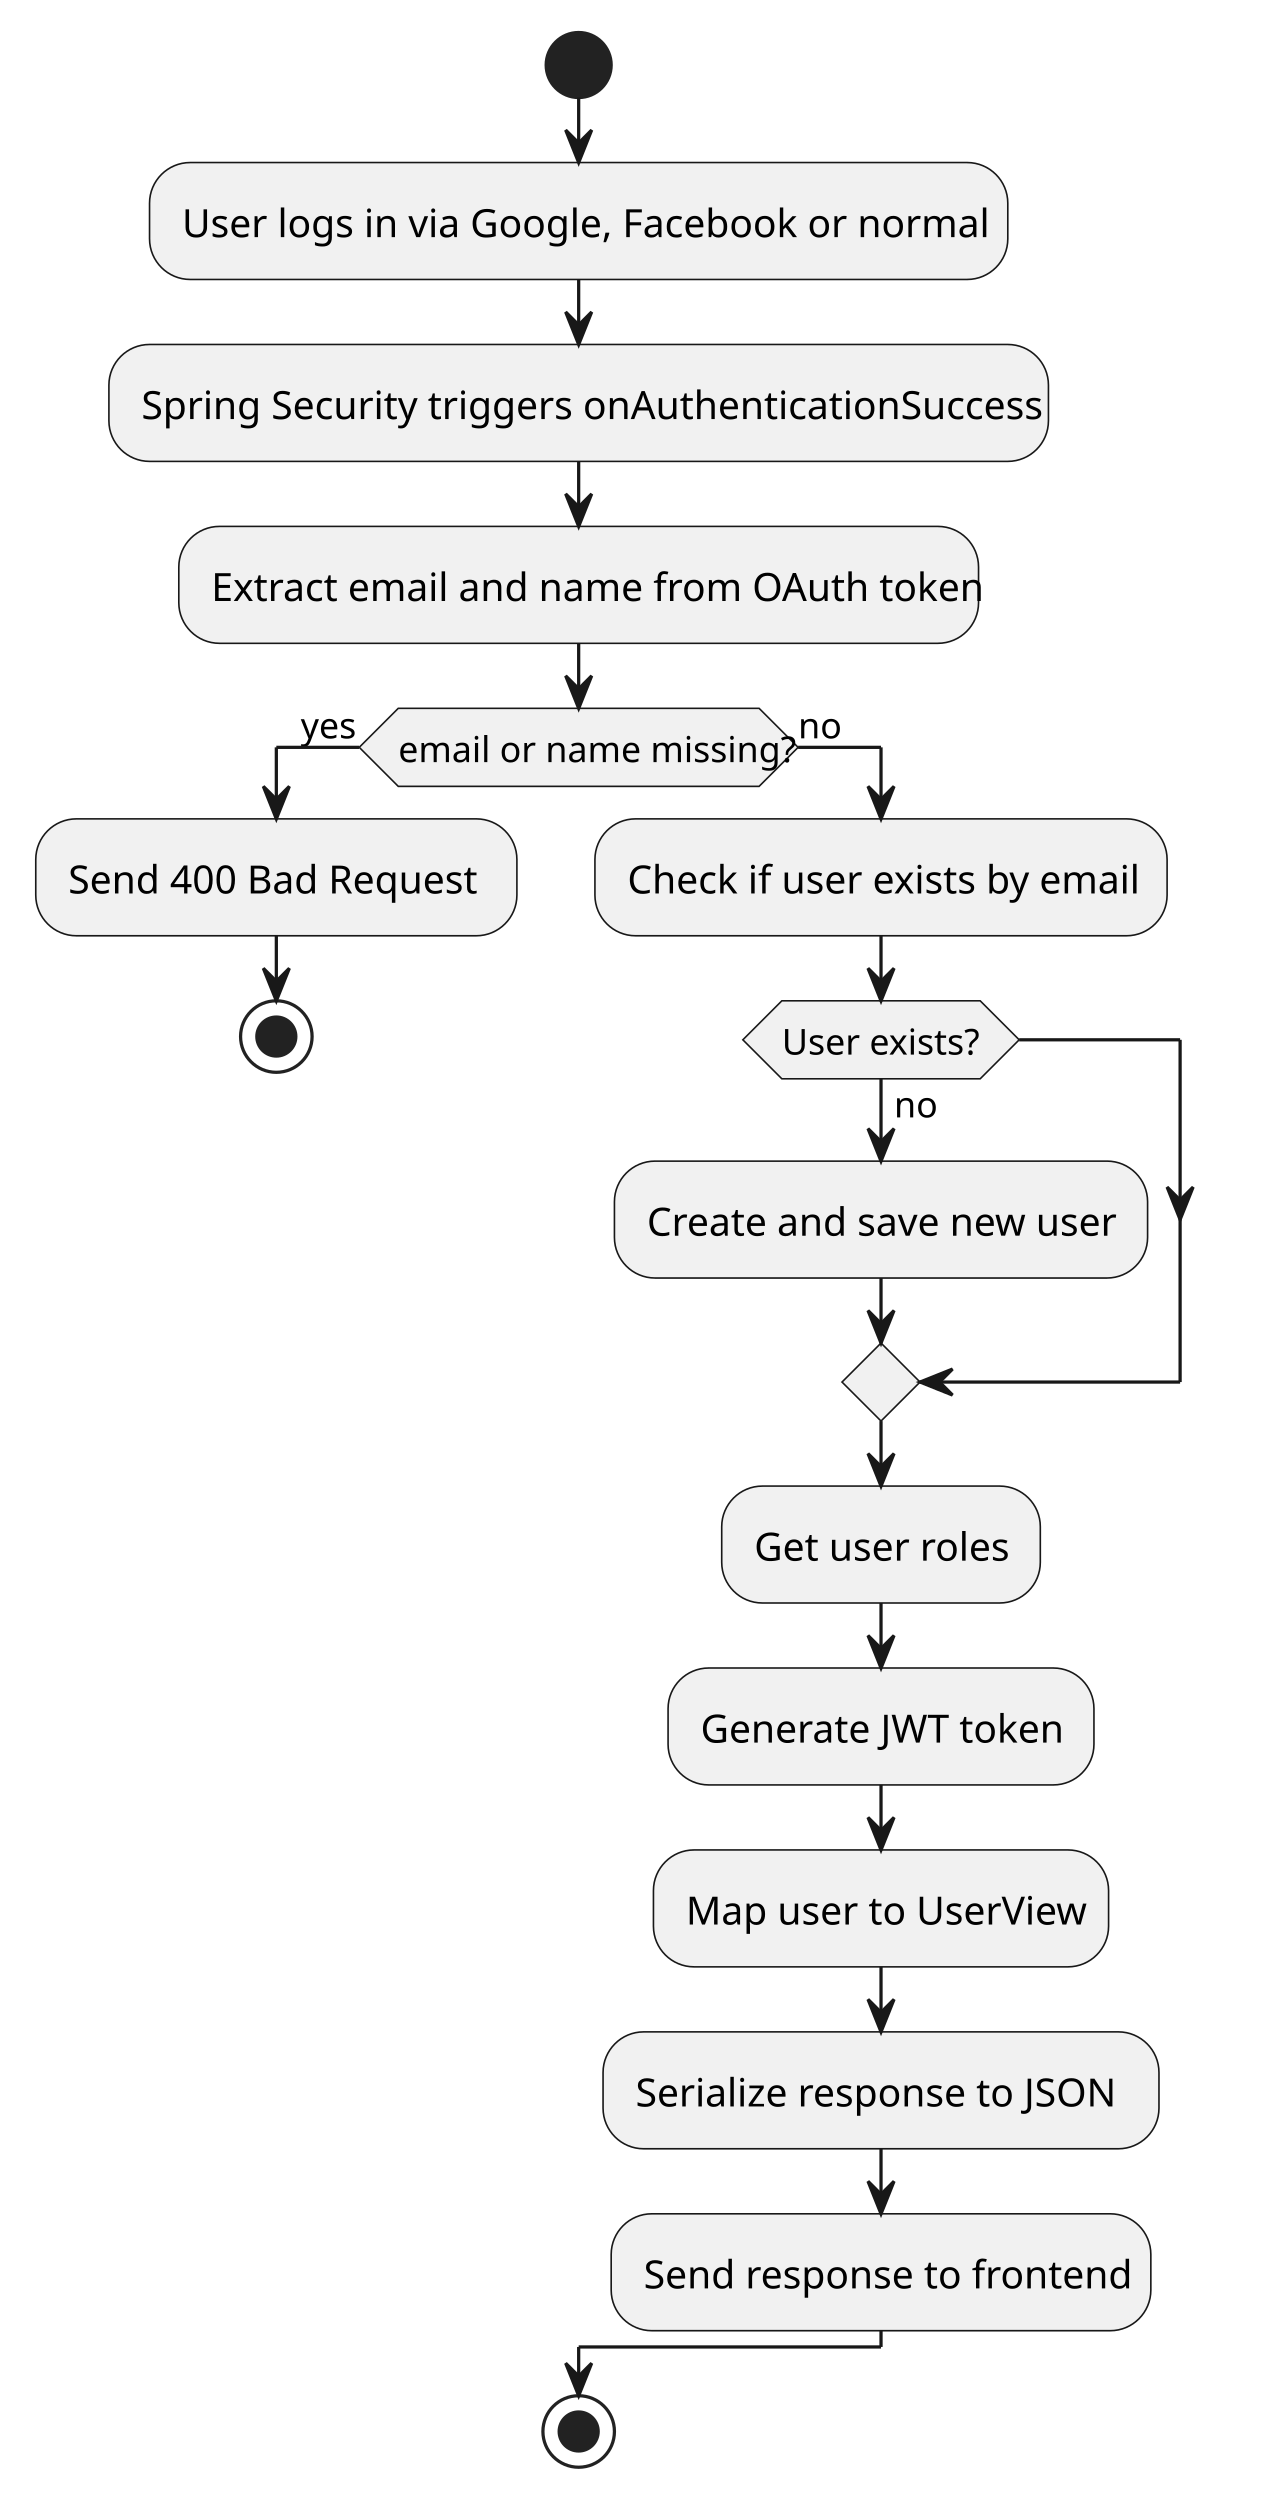
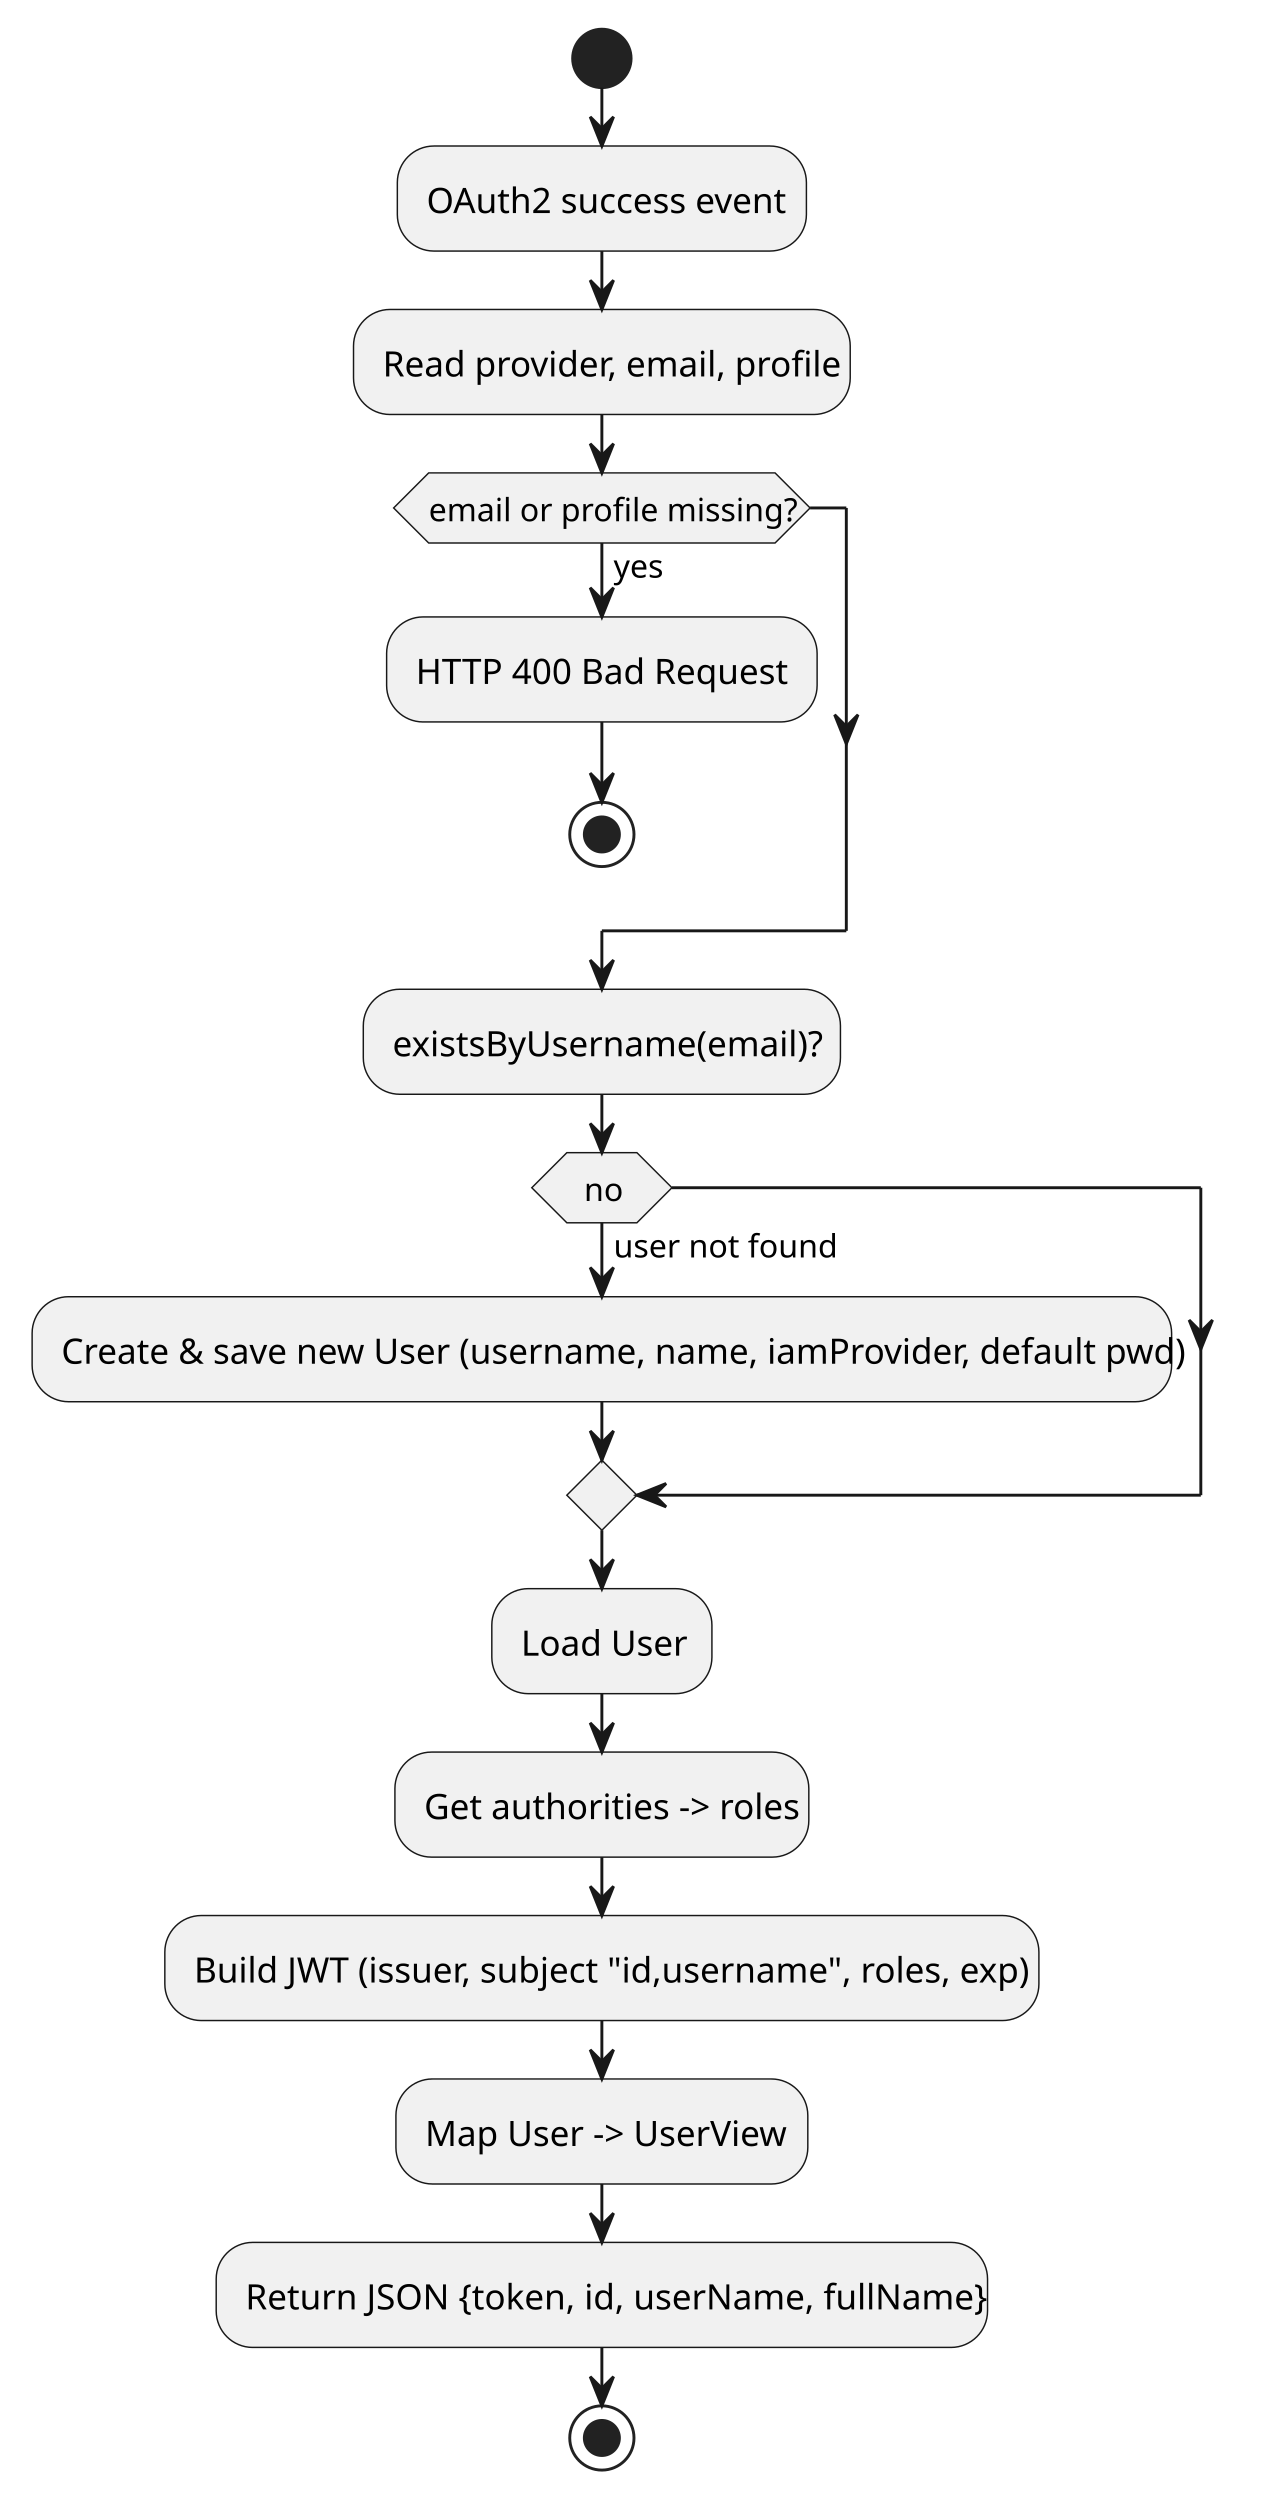
- <svg xmlns="http://www.w3.org/2000/svg" contentStyleType="text/css" height="769px" preserveAspectRatio="none" style="width:389px;height:769px;background:#FFFFFF;" version="1.1" viewBox="0 0 389 769" width="389px" zoomAndPan="magnify">
+ <svg xmlns="http://www.w3.org/2000/svg" contentStyleType="text/css" data-diagram-type="ACTIVITY" height="856px" preserveAspectRatio="none" style="width:437px;height:856px;background:#FFFFFF;" version="1.1" viewBox="0 0 437 856" width="437px" zoomAndPan="magnify">
  <defs />
  <g>
-     <ellipse cx="178" cy="20" fill="#222222" rx="10" ry="10" style="stroke:#222222;stroke-width:1.0;" />
-     <rect fill="#F1F1F1" height="35.961" rx="12.5" ry="12.5" style="stroke:#181818;stroke-width:0.5;" width="264" x="46" y="50" />
-     <text fill="#000000" font-family="sans-serif" font-size="12" lengthAdjust="spacing" textLength="244" x="56" y="72.949">User logs in via Google, Facebook or normal</text>
-     <rect fill="#F1F1F1" height="35.961" rx="12.5" ry="12.5" style="stroke:#181818;stroke-width:0.5;" width="289" x="33.5" y="105.961" />
-     <text fill="#000000" font-family="sans-serif" font-size="12" lengthAdjust="spacing" textLength="269" x="43.5" y="128.91">Spring Security triggers onAuthenticationSuccess</text>
-     <rect fill="#F1F1F1" height="35.961" rx="12.5" ry="12.5" style="stroke:#181818;stroke-width:0.5;" width="246" x="55" y="161.922" />
-     <text fill="#000000" font-family="sans-serif" font-size="12" lengthAdjust="spacing" textLength="226" x="65" y="184.871">Extract email and name from OAuth token</text>
-     <polygon fill="#F1F1F1" points="122.5,217.883,233.5,217.883,245.5,229.883,233.5,241.883,122.5,241.883,110.5,229.883,122.5,217.883" style="stroke:#181818;stroke-width:0.5;" />
-     <text fill="#000000" font-family="sans-serif" font-size="11" lengthAdjust="spacing" textLength="111" x="122.5" y="234.438">email or name missing?</text>
-     <text fill="#000000" font-family="sans-serif" font-size="11" lengthAdjust="spacing" textLength="18" x="92.5" y="227.122">yes</text>
-     <text fill="#000000" font-family="sans-serif" font-size="11" lengthAdjust="spacing" textLength="12" x="245.5" y="227.122">no</text>
-     <rect fill="#F1F1F1" height="35.961" rx="12.5" ry="12.5" style="stroke:#181818;stroke-width:0.5;" width="148" x="11" y="251.883" />
-     <text fill="#000000" font-family="sans-serif" font-size="12" lengthAdjust="spacing" textLength="128" x="21" y="274.832">Send 400 Bad Request</text>
-     <ellipse cx="85" cy="318.844" fill="none" rx="11" ry="11" style="stroke:#222222;stroke-width:1.0;" />
-     <ellipse cx="85" cy="318.844" fill="#222222" rx="6" ry="6" style="stroke:#222222;stroke-width:1.0;" />
-     <rect fill="#F1F1F1" height="35.961" rx="12.5" ry="12.5" style="stroke:#181818;stroke-width:0.5;" width="176" x="183" y="251.883" />
-     <text fill="#000000" font-family="sans-serif" font-size="12" lengthAdjust="spacing" textLength="156" x="193" y="274.832">Check if user exists by email</text>
-     <rect fill="#F1F1F1" height="35.961" rx="12.5" ry="12.5" style="stroke:#181818;stroke-width:0.5;" width="164" x="189" y="357.159" />
-     <text fill="#000000" font-family="sans-serif" font-size="12" lengthAdjust="spacing" textLength="144" x="199" y="380.108">Create and save new user</text>
-     <polygon fill="#F1F1F1" points="240.5,307.844,301.5,307.844,313.5,319.844,301.5,331.844,240.5,331.844,228.5,319.844,240.5,307.844" style="stroke:#181818;stroke-width:0.5;" />
-     <text fill="#000000" font-family="sans-serif" font-size="11" lengthAdjust="spacing" textLength="12" x="275" y="343.714">no</text>
-     <text fill="#000000" font-family="sans-serif" font-size="11" lengthAdjust="spacing" textLength="61" x="240.5" y="324.398">User exists?</text>
-     <polygon fill="#F1F1F1" points="271,413.12,283,425.12,271,437.12,259,425.12,271,413.12" style="stroke:#181818;stroke-width:0.5;" />
-     <rect fill="#F1F1F1" height="35.961" rx="12.5" ry="12.5" style="stroke:#181818;stroke-width:0.5;" width="98" x="222" y="457.12" />
-     <text fill="#000000" font-family="sans-serif" font-size="12" lengthAdjust="spacing" textLength="78" x="232" y="480.069">Get user roles</text>
-     <rect fill="#F1F1F1" height="35.961" rx="12.5" ry="12.5" style="stroke:#181818;stroke-width:0.5;" width="131" x="205.5" y="513.081" />
-     <text fill="#000000" font-family="sans-serif" font-size="12" lengthAdjust="spacing" textLength="111" x="215.5" y="536.03">Generate JWT token</text>
-     <rect fill="#F1F1F1" height="35.961" rx="12.5" ry="12.5" style="stroke:#181818;stroke-width:0.5;" width="140" x="201" y="569.042" />
-     <text fill="#000000" font-family="sans-serif" font-size="12" lengthAdjust="spacing" textLength="120" x="211" y="591.991">Map user to UserView</text>
-     <rect fill="#F1F1F1" height="35.961" rx="12.5" ry="12.5" style="stroke:#181818;stroke-width:0.5;" width="171" x="185.5" y="625.003" />
-     <text fill="#000000" font-family="sans-serif" font-size="12" lengthAdjust="spacing" textLength="151" x="195.5" y="647.952">Serialize response to JSON</text>
-     <rect fill="#F1F1F1" height="35.961" rx="12.5" ry="12.5" style="stroke:#181818;stroke-width:0.5;" width="166" x="188" y="680.964" />
-     <text fill="#000000" font-family="sans-serif" font-size="12" lengthAdjust="spacing" textLength="146" x="198" y="703.913">Send response to frontend</text>
-     <ellipse cx="178" cy="747.925" fill="none" rx="11" ry="11" style="stroke:#222222;stroke-width:1.0;" />
-     <ellipse cx="178" cy="747.925" fill="#222222" rx="6" ry="6" style="stroke:#222222;stroke-width:1.0;" />
-     <line style="stroke:#181818;stroke-width:1.0;" x1="178" x2="178" y1="30" y2="50" />
-     <polygon fill="#181818" points="174,40,178,50,182,40,178,44" style="stroke:#181818;stroke-width:1.0;" />
-     <line style="stroke:#181818;stroke-width:1.0;" x1="178" x2="178" y1="85.961" y2="105.961" />
-     <polygon fill="#181818" points="174,95.961,178,105.961,182,95.961,178,99.961" style="stroke:#181818;stroke-width:1.0;" />
-     <line style="stroke:#181818;stroke-width:1.0;" x1="178" x2="178" y1="141.922" y2="161.922" />
-     <polygon fill="#181818" points="174,151.922,178,161.922,182,151.922,178,155.922" style="stroke:#181818;stroke-width:1.0;" />
-     <line style="stroke:#181818;stroke-width:1.0;" x1="85" x2="85" y1="287.844" y2="307.844" />
-     <polygon fill="#181818" points="81,297.844,85,307.844,89,297.844,85,301.844" style="stroke:#181818;stroke-width:1.0;" />
-     <line style="stroke:#181818;stroke-width:1.0;" x1="271" x2="271" y1="331.844" y2="357.159" />
-     <polygon fill="#181818" points="267,347.159,271,357.159,275,347.159,271,351.159" style="stroke:#181818;stroke-width:1.0;" />
-     <line style="stroke:#181818;stroke-width:1.0;" x1="313.5" x2="363" y1="319.844" y2="319.844" />
-     <polygon fill="#181818" points="359,365.14,363,375.14,367,365.14,363,369.14" style="stroke:#181818;stroke-width:1.0;" />
-     <line style="stroke:#181818;stroke-width:1.0;" x1="363" x2="363" y1="319.844" y2="425.12" />
-     <line style="stroke:#181818;stroke-width:1.0;" x1="363" x2="283" y1="425.12" y2="425.12" />
-     <polygon fill="#181818" points="293,421.12,283,425.12,293,429.12,289,425.12" style="stroke:#181818;stroke-width:1.0;" />
-     <line style="stroke:#181818;stroke-width:1.0;" x1="271" x2="271" y1="393.12" y2="413.12" />
-     <polygon fill="#181818" points="267,403.12,271,413.12,275,403.12,271,407.12" style="stroke:#181818;stroke-width:1.0;" />
-     <line style="stroke:#181818;stroke-width:1.0;" x1="271" x2="271" y1="287.844" y2="307.844" />
-     <polygon fill="#181818" points="267,297.844,271,307.844,275,297.844,271,301.844" style="stroke:#181818;stroke-width:1.0;" />
-     <line style="stroke:#181818;stroke-width:1.0;" x1="271" x2="271" y1="437.12" y2="457.12" />
-     <polygon fill="#181818" points="267,447.12,271,457.12,275,447.12,271,451.12" style="stroke:#181818;stroke-width:1.0;" />
-     <line style="stroke:#181818;stroke-width:1.0;" x1="271" x2="271" y1="493.081" y2="513.081" />
-     <polygon fill="#181818" points="267,503.081,271,513.081,275,503.081,271,507.081" style="stroke:#181818;stroke-width:1.0;" />
-     <line style="stroke:#181818;stroke-width:1.0;" x1="271" x2="271" y1="549.042" y2="569.042" />
-     <polygon fill="#181818" points="267,559.042,271,569.042,275,559.042,271,563.042" style="stroke:#181818;stroke-width:1.0;" />
-     <line style="stroke:#181818;stroke-width:1.0;" x1="271" x2="271" y1="605.003" y2="625.003" />
-     <polygon fill="#181818" points="267,615.003,271,625.003,275,615.003,271,619.003" style="stroke:#181818;stroke-width:1.0;" />
-     <line style="stroke:#181818;stroke-width:1.0;" x1="271" x2="271" y1="660.964" y2="680.964" />
-     <polygon fill="#181818" points="267,670.964,271,680.964,275,670.964,271,674.964" style="stroke:#181818;stroke-width:1.0;" />
-     <line style="stroke:#181818;stroke-width:1.0;" x1="110.5" x2="85" y1="229.883" y2="229.883" />
-     <line style="stroke:#181818;stroke-width:1.0;" x1="85" x2="85" y1="229.883" y2="251.883" />
-     <polygon fill="#181818" points="81,241.883,85,251.883,89,241.883,85,245.883" style="stroke:#181818;stroke-width:1.0;" />
-     <line style="stroke:#181818;stroke-width:1.0;" x1="245.5" x2="271" y1="229.883" y2="229.883" />
-     <line style="stroke:#181818;stroke-width:1.0;" x1="271" x2="271" y1="229.883" y2="251.883" />
-     <polygon fill="#181818" points="267,241.883,271,251.883,275,241.883,271,245.883" style="stroke:#181818;stroke-width:1.0;" />
-     <line style="stroke:#181818;stroke-width:1.0;" x1="271" x2="271" y1="716.925" y2="721.925" />
-     <line style="stroke:#181818;stroke-width:1.0;" x1="271" x2="178" y1="721.925" y2="721.925" />
-     <line style="stroke:#181818;stroke-width:1.0;" x1="178" x2="178" y1="721.925" y2="736.925" />
-     <polygon fill="#181818" points="174,726.925,178,736.925,182,726.925,178,730.925" style="stroke:#181818;stroke-width:1.0;" />
-     <line style="stroke:#181818;stroke-width:1.0;" x1="178" x2="178" y1="197.883" y2="217.883" />
-     <polygon fill="#181818" points="174,207.883,178,217.883,182,207.883,178,211.883" style="stroke:#181818;stroke-width:1.0;" />
+     <ellipse cx="206.08" cy="20" fill="#222222" rx="10" ry="10" style="stroke:#222222;stroke-width:1;" />
+     <rect fill="#F1F1F1" height="35.961" rx="12.5" ry="12.5" style="stroke:#181818;stroke-width:0.5;" width="140.065" x="136.048" y="50" />
+     <text fill="#000000" font-family="sans-serif" font-size="12" lengthAdjust="spacing" textLength="120.064" x="146.048" y="72.949">OAuth2 success event</text>
+     <rect fill="#F1F1F1" height="35.961" rx="12.5" ry="12.5" style="stroke:#181818;stroke-width:0.5;" width="170.07" x="121.045" y="105.961" />
+     <text fill="#000000" font-family="sans-serif" font-size="12" lengthAdjust="spacing" textLength="150.07" x="131.045" y="128.91">Read provider, email, profile</text>
+     <rect fill="#F1F1F1" height="35.961" rx="12.5" ry="12.5" style="stroke:#181818;stroke-width:0.5;" width="147.4" x="132.38" y="211.237" />
+     <text fill="#000000" font-family="sans-serif" font-size="12" lengthAdjust="spacing" textLength="127.4" x="142.38" y="234.186">HTTP 400 Bad Request</text>
+     <ellipse cx="206.08" cy="285.718" fill="none" rx="11" ry="11" style="stroke:#222222;stroke-width:1;" />
+     <ellipse cx="206.08" cy="285.718" fill="#222222" rx="6" ry="6" style="stroke:#222222;stroke-width:1;" />
+     <polygon fill="#F1F1F1" points="146.78,161.922,265.38,161.922,277.38,173.922,265.38,185.922,146.78,185.922,134.78,173.922,146.78,161.922" style="stroke:#181818;stroke-width:0.5;" />
+     <text fill="#000000" font-family="sans-serif" font-size="11" lengthAdjust="spacing" textLength="17.118" x="210.08" y="197.792">yes</text>
+     <text fill="#000000" font-family="sans-serif" font-size="11" lengthAdjust="spacing" textLength="118.599" x="146.78" y="178.477">email or profile missing?</text>
+     <rect fill="#F1F1F1" height="35.961" rx="12.5" ry="12.5" style="stroke:#181818;stroke-width:0.5;" width="163.373" x="124.394" y="338.718" />
+     <text fill="#000000" font-family="sans-serif" font-size="12" lengthAdjust="spacing" textLength="143.373" x="134.394" y="361.667">existsByUsername(email)?</text>
+     <rect fill="#F1F1F1" height="35.961" rx="12.5" ry="12.5" style="stroke:#181818;stroke-width:0.5;" width="390.16" x="11" y="443.994" />
+     <text fill="#000000" font-family="sans-serif" font-size="12" lengthAdjust="spacing" textLength="370.16" x="21" y="466.943">Create &amp; save new User (username, name, iamProvider, default pwd)</text>
+     <polygon fill="#F1F1F1" points="194.08,394.679,218.08,394.679,230.08,406.679,218.08,418.679,194.08,418.679,182.08,406.679,194.08,394.679" style="stroke:#181818;stroke-width:0.5;" />
+     <text fill="#000000" font-family="sans-serif" font-size="11" lengthAdjust="spacing" textLength="70.329" x="210.08" y="430.549">user not found</text>
+     <text fill="#000000" font-family="sans-serif" font-size="11" lengthAdjust="spacing" textLength="12.235" x="199.962" y="411.233">no</text>
+     <polygon fill="#F1F1F1" points="206.08,499.955,218.08,511.955,206.08,523.955,194.08,511.955,206.08,499.955" style="stroke:#181818;stroke-width:0.5;" />
+     <rect fill="#F1F1F1" height="35.961" rx="12.5" ry="12.5" style="stroke:#181818;stroke-width:0.5;" width="75.365" x="168.398" y="543.955" />
+     <text fill="#000000" font-family="sans-serif" font-size="12" lengthAdjust="spacing" textLength="55.365" x="178.398" y="566.904">Load User</text>
+     <rect fill="#F1F1F1" height="35.961" rx="12.5" ry="12.5" style="stroke:#181818;stroke-width:0.5;" width="141.723" x="135.219" y="599.916" />
+     <text fill="#000000" font-family="sans-serif" font-size="12" lengthAdjust="spacing" textLength="121.723" x="145.219" y="622.865">Get authorities -&gt; roles</text>
+     <rect fill="#F1F1F1" height="35.961" rx="12.5" ry="12.5" style="stroke:#181818;stroke-width:0.5;" width="299.281" x="56.44" y="655.877" />
+     <text fill="#000000" font-family="sans-serif" font-size="12" lengthAdjust="spacing" textLength="279.281" x="66.439" y="678.826">Build JWT (issuer, subject "id,username", roles, exp)</text>
+     <rect fill="#F1F1F1" height="35.961" rx="12.5" ry="12.5" style="stroke:#181818;stroke-width:0.5;" width="141.031" x="135.565" y="711.838" />
+     <text fill="#000000" font-family="sans-serif" font-size="12" lengthAdjust="spacing" textLength="121.031" x="145.565" y="734.787">Map User -&gt; UserView</text>
+     <rect fill="#F1F1F1" height="35.961" rx="12.5" ry="12.5" style="stroke:#181818;stroke-width:0.5;" width="264.107" x="74.026" y="767.799" />
+     <text fill="#000000" font-family="sans-serif" font-size="12" lengthAdjust="spacing" textLength="244.107" x="84.026" y="790.748">Return JSON {token, id, userName, fullName}</text>
+     <ellipse cx="206.08" cy="834.76" fill="none" rx="11" ry="11" style="stroke:#222222;stroke-width:1;" />
+     <ellipse cx="206.08" cy="834.76" fill="#222222" rx="6" ry="6" style="stroke:#222222;stroke-width:1;" />
+     <line style="stroke:#181818;stroke-width:1;" x1="206.08" x2="206.08" y1="30" y2="50" />
+     <polygon fill="#181818" points="202.08,40,206.08,50,210.08,40,206.08,44" style="stroke:#181818;stroke-width:1;" />
+     <line style="stroke:#181818;stroke-width:1;" x1="206.08" x2="206.08" y1="85.961" y2="105.961" />
+     <polygon fill="#181818" points="202.08,95.961,206.08,105.961,210.08,95.961,206.08,99.961" style="stroke:#181818;stroke-width:1;" />
+     <line style="stroke:#181818;stroke-width:1;" x1="206.08" x2="206.08" y1="247.198" y2="274.718" />
+     <polygon fill="#181818" points="202.08,264.718,206.08,274.718,210.08,264.718,206.08,268.718" style="stroke:#181818;stroke-width:1;" />
+     <line style="stroke:#181818;stroke-width:1;" x1="206.08" x2="206.08" y1="185.922" y2="211.237" />
+     <polygon fill="#181818" points="202.08,201.237,206.08,211.237,210.08,201.237,206.08,205.237" style="stroke:#181818;stroke-width:1;" />
+     <line style="stroke:#181818;stroke-width:1;" x1="277.38" x2="289.78" y1="173.922" y2="173.922" />
+     <polygon fill="#181818" points="285.78,244.718,289.78,254.718,293.78,244.718,289.78,248.718" style="stroke:#181818;stroke-width:1;" />
+     <line style="stroke:#181818;stroke-width:1;" x1="289.78" x2="289.78" y1="173.922" y2="318.718" />
+     <line style="stroke:#181818;stroke-width:1;" x1="289.78" x2="206.08" y1="318.718" y2="318.718" />
+     <line style="stroke:#181818;stroke-width:1;" x1="206.08" x2="206.08" y1="318.718" y2="338.718" />
+     <polygon fill="#181818" points="202.08,328.718,206.08,338.718,210.08,328.718,206.08,332.718" style="stroke:#181818;stroke-width:1;" />
+     <line style="stroke:#181818;stroke-width:1;" x1="206.08" x2="206.08" y1="141.922" y2="161.922" />
+     <polygon fill="#181818" points="202.08,151.922,206.08,161.922,210.08,151.922,206.08,155.922" style="stroke:#181818;stroke-width:1;" />
+     <line style="stroke:#181818;stroke-width:1;" x1="206.08" x2="206.08" y1="418.679" y2="443.994" />
+     <polygon fill="#181818" points="202.08,433.994,206.08,443.994,210.08,433.994,206.08,437.994" style="stroke:#181818;stroke-width:1;" />
+     <line style="stroke:#181818;stroke-width:1;" x1="230.08" x2="411.16" y1="406.679" y2="406.679" />
+     <polygon fill="#181818" points="407.16,451.975,411.16,461.975,415.16,451.975,411.16,455.975" style="stroke:#181818;stroke-width:1;" />
+     <line style="stroke:#181818;stroke-width:1;" x1="411.16" x2="411.16" y1="406.679" y2="511.955" />
+     <line style="stroke:#181818;stroke-width:1;" x1="411.16" x2="218.08" y1="511.955" y2="511.955" />
+     <polygon fill="#181818" points="228.08,507.955,218.08,511.955,228.08,515.955,224.08,511.955" style="stroke:#181818;stroke-width:1;" />
+     <line style="stroke:#181818;stroke-width:1;" x1="206.08" x2="206.08" y1="479.955" y2="499.955" />
+     <polygon fill="#181818" points="202.08,489.955,206.08,499.955,210.08,489.955,206.08,493.955" style="stroke:#181818;stroke-width:1;" />
+     <line style="stroke:#181818;stroke-width:1;" x1="206.08" x2="206.08" y1="374.679" y2="394.679" />
+     <polygon fill="#181818" points="202.08,384.679,206.08,394.679,210.08,384.679,206.08,388.679" style="stroke:#181818;stroke-width:1;" />
+     <line style="stroke:#181818;stroke-width:1;" x1="206.08" x2="206.08" y1="523.955" y2="543.955" />
+     <polygon fill="#181818" points="202.08,533.955,206.08,543.955,210.08,533.955,206.08,537.955" style="stroke:#181818;stroke-width:1;" />
+     <line style="stroke:#181818;stroke-width:1;" x1="206.08" x2="206.08" y1="579.916" y2="599.916" />
+     <polygon fill="#181818" points="202.08,589.916,206.08,599.916,210.08,589.916,206.08,593.916" style="stroke:#181818;stroke-width:1;" />
+     <line style="stroke:#181818;stroke-width:1;" x1="206.08" x2="206.08" y1="635.877" y2="655.877" />
+     <polygon fill="#181818" points="202.08,645.877,206.08,655.877,210.08,645.877,206.08,649.877" style="stroke:#181818;stroke-width:1;" />
+     <line style="stroke:#181818;stroke-width:1;" x1="206.08" x2="206.08" y1="691.838" y2="711.838" />
+     <polygon fill="#181818" points="202.08,701.838,206.08,711.838,210.08,701.838,206.08,705.838" style="stroke:#181818;stroke-width:1;" />
+     <line style="stroke:#181818;stroke-width:1;" x1="206.08" x2="206.08" y1="747.799" y2="767.799" />
+     <polygon fill="#181818" points="202.08,757.799,206.08,767.799,210.08,757.799,206.08,761.799" style="stroke:#181818;stroke-width:1;" />
+     <line style="stroke:#181818;stroke-width:1;" x1="206.08" x2="206.08" y1="803.76" y2="823.76" />
+     <polygon fill="#181818" points="202.08,813.76,206.08,823.76,210.08,813.76,206.08,817.76" style="stroke:#181818;stroke-width:1;" />
  </g>
</svg>
